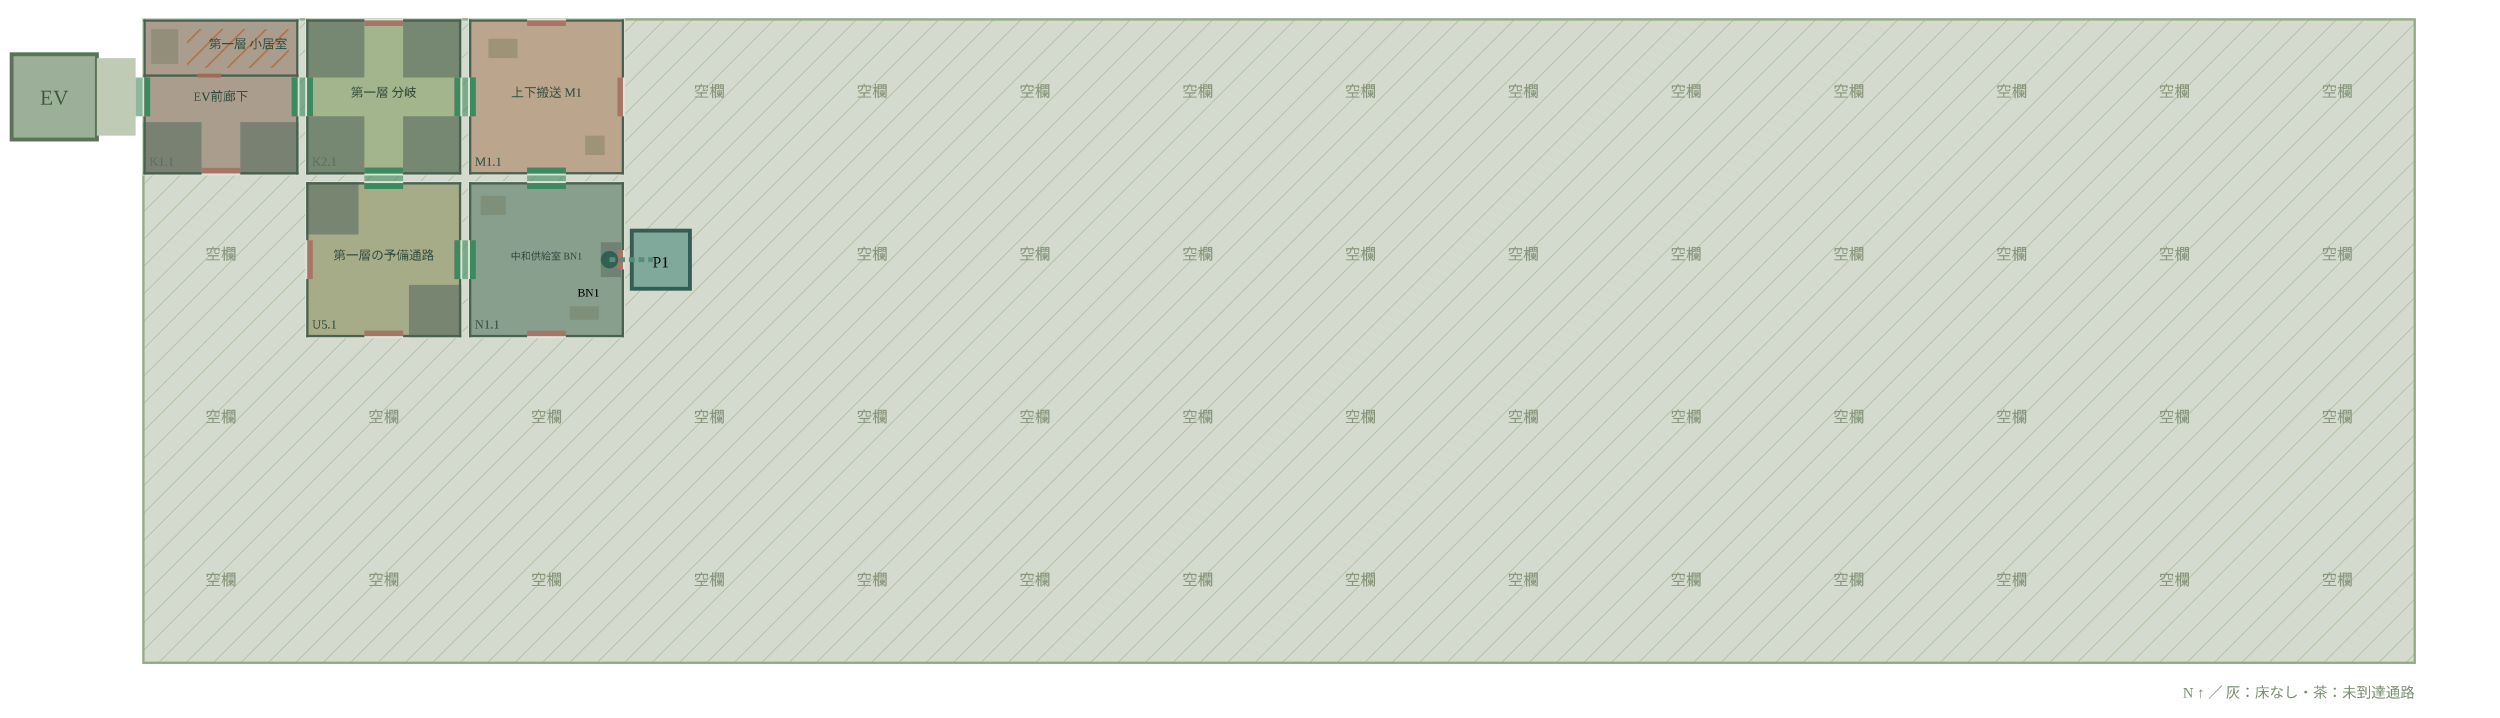
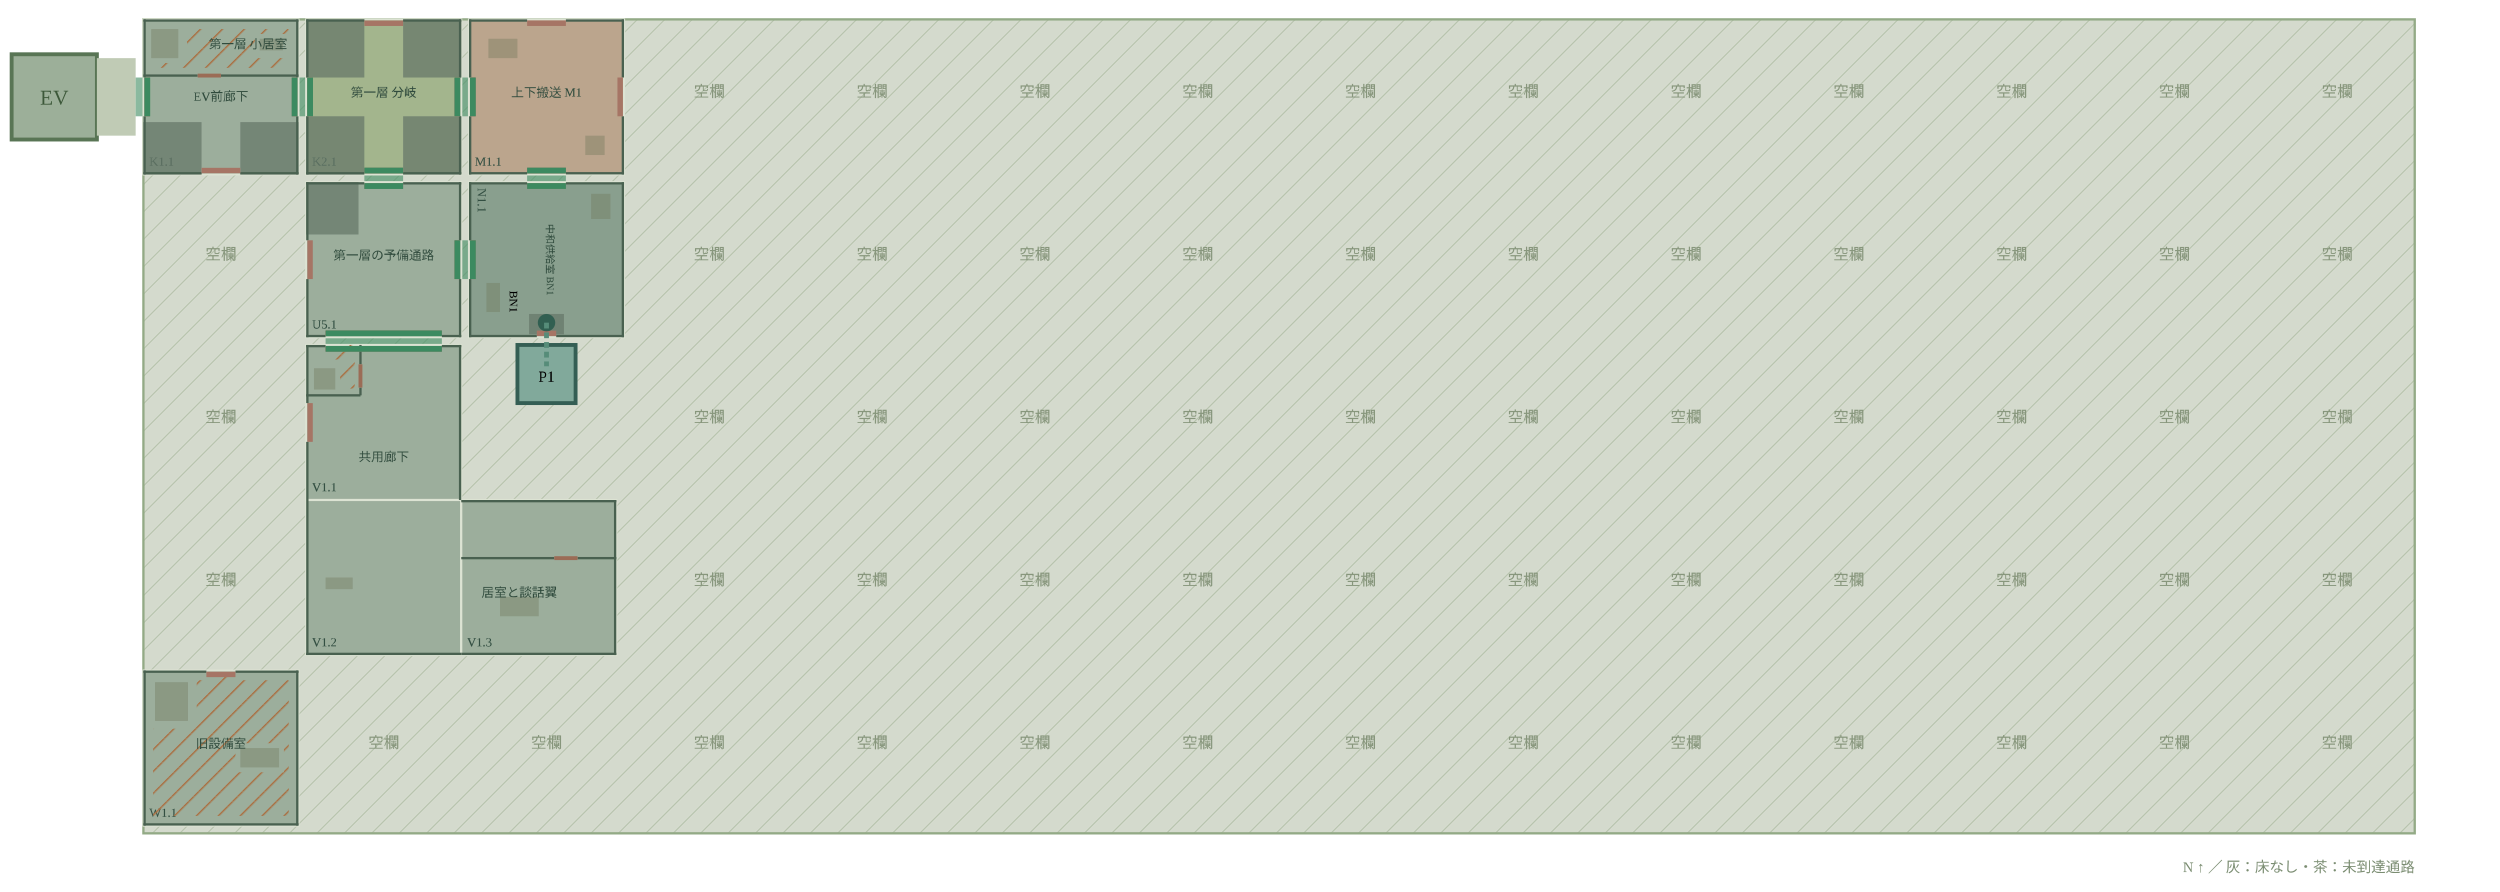
- <svg xmlns="http://www.w3.org/2000/svg" viewBox="-7.4 -1 129 37" role="img" aria-label="第一層 C 4方向・内部通路平面図">
+ <svg xmlns="http://www.w3.org/2000/svg" viewBox="-7.4 -1 129 46" role="img" aria-label="第一層 C 4方向・内部通路平面図">
  <defs>
    <pattern id="well2" width="1" height="1" patternUnits="userSpaceOnUse" patternTransform="rotate(45)">
      <rect width="1" height="1" fill="#d4dacd" />
      <line x1="0" y1="0" x2="0" y2="1" stroke="#b7c3ac" stroke-width=".1" />
    </pattern>
    <pattern id="iso2" width=".8" height=".8" patternUnits="userSpaceOnUse" patternTransform="rotate(45)">
      <line x1="0" y1="0" x2="0" y2=".8" stroke="#aa7043" stroke-width=".15" />
    </pattern>
  </defs>
-   <rect x="0" y="0" width="117.2" height="33.2" fill="url(#well2)" stroke="#93aa86" stroke-width=".12" />
+   <rect x="0" y="0" width="117.2" height="42" fill="url(#well2)" stroke="#93aa86" stroke-width=".12" />
  <rect x="-6.8" y="1.8" width="4.4" height="4.4" fill="#9caf99" stroke="#597555" stroke-width=".2" />
  <text x="-4.6" y="4.4" text-anchor="middle" font-size="1.1" fill="#3c5839">EV</text>
  <rect x="-2.4" y="2" width="2" height="4" fill="#c0cbb5" />
  <rect x="8" y="3" width="0.4" height="2" fill="#3c8a60" fill-opacity=".6" />
  <rect x="11.4" y="8" width="2" height="0.4" fill="#3c8a60" fill-opacity=".6" />
  <rect x="16.4" y="3" width="0.4" height="2" fill="#3c8a60" fill-opacity=".6" />
  <rect x="19.8" y="8" width="2" height="0.4" fill="#3c8a60" fill-opacity=".6" />
  <rect x="16.4" y="11.4" width="0.4" height="2" fill="#3c8a60" fill-opacity=".6" />
+   <rect x="9.4" y="16.4" width="6" height="0.4" fill="#3c8a60" fill-opacity=".6" />
  <rect x="-0.4" y="3" width="0.4" height="2" fill="#3c8a60" fill-opacity=".6" />
  <g data-id="K1" transform="translate(0 0) rotate(0 4 4)">
-     <rect x="0" y="0" width="8" height="8" fill="#aa9d8d" stroke="#dce3d3" stroke-width="0.11" />
+     <rect x="0" y="0" width="8" height="8" fill="#9cae9c" stroke="#dce3d3" stroke-width="0.11" />
    <text x="0.3" y="7.55" font-size=".65" fill="#334f42">K1.1</text>
    <rect x="0" y="5.3" width="3" height="2.7" fill="#67786a" opacity=".75" />
    <rect x="5" y="5.3" width="3" height="2.7" fill="#67786a" opacity=".75" />
-     <rect x="0.4" y="0.5" width="1.4" height="1.8" fill="#6f755a" opacity=".38" />
+     <rect x="0.4" y="0.5" width="1.4" height="1.5" fill="#6f755a" opacity=".38" />
+     <rect x="6" y="1" width="1.2" height="0.6" fill="#6f755a" opacity=".38" />
    <line x1="0" y1="0.06" x2="8" y2="0.06" stroke="#496150" stroke-width="0.12" />
    <line x1="0" y1="7.94" x2="3" y2="7.94" stroke="#496150" stroke-width="0.12" />
    <line x1="5" y1="7.94" x2="8" y2="7.94" stroke="#496150" stroke-width="0.12" />
    <line x1="0.06" y1="0" x2="0.06" y2="3" stroke="#496150" stroke-width="0.12" />
    <line x1="0.06" y1="5" x2="0.06" y2="8" stroke="#496150" stroke-width="0.12" />
    <line x1="7.94" y1="0" x2="7.94" y2="3" stroke="#496150" stroke-width="0.12" />
    <line x1="7.94" y1="5" x2="7.94" y2="8" stroke="#496150" stroke-width="0.12" />
    <line x1="0" y1="2.9" x2="2.8" y2="2.9" stroke="#496150" stroke-width="0.12" />
    <line x1="4" y1="2.9" x2="8" y2="2.9" stroke="#496150" stroke-width="0.12" />
    <line x1="2.8" y1="2.9" x2="4" y2="2.9" stroke="#9b6c56" stroke-width="0.2" />
    <rect x="2.25" y="0.5" width="5.25" height="0.25" fill="url(#iso2)" />
-     <rect x="2.25" y="0.75" width="5.25" height="0.25" fill="url(#iso2)" />
-     <rect x="2.25" y="1" width="5.25" height="0.25" fill="url(#iso2)" />
-     <rect x="2.25" y="1.25" width="5.25" height="0.25" fill="url(#iso2)" />
-     <rect x="2.25" y="1.5" width="5.25" height="0.25" fill="url(#iso2)" />
-     <rect x="2.25" y="1.75" width="5.25" height="0.25" fill="url(#iso2)" />
+     <rect x="2.25" y="0.75" width="3.5" height="0.25" fill="url(#iso2)" />
+     <rect x="2.25" y="1" width="3.5" height="0.25" fill="url(#iso2)" />
+     <rect x="2.25" y="1.25" width="3.5" height="0.25" fill="url(#iso2)" />
+     <rect x="2.25" y="1.5" width="3.5" height="0.25" fill="url(#iso2)" />
+     <rect x="2.25" y="1.75" width="3.5" height="0.25" fill="url(#iso2)" />
    <rect x="2.25" y="2" width="5.25" height="0.25" fill="url(#iso2)" />
-     <rect x="2.25" y="2.25" width="5.25" height="0.25" fill="url(#iso2)" />
+     <rect x="0.5" y="2.25" width="7" height="0.25" fill="url(#iso2)" />
    <line x1="0.2" y1="3" x2="0.2" y2="5" stroke="#a67565" stroke-width="0.28" />
    <line x1="0.2" y1="3" x2="0.2" y2="5" stroke="#3c8a60" stroke-width="0.3" />
    <line x1="7.8" y1="3" x2="7.8" y2="5" stroke="#a67565" stroke-width="0.28" />
    <line x1="7.8" y1="3" x2="7.8" y2="5" stroke="#3c8a60" stroke-width="0.3" />
    <line x1="3" y1="7.8" x2="5" y2="7.8" stroke="#a67565" stroke-width="0.28" />
    <text x="5.4" y="1.5" text-anchor="middle" font-size="0.65" fill="#304b3d">第一層 小居室</text>
    <text x="4" y="4.2" text-anchor="middle" font-size="0.65" fill="#304b3d">EV前廊下</text>
  </g>
  <g data-id="K2" transform="translate(8.4 0) rotate(0 4 4)">
    <rect x="0" y="0" width="8" height="8" fill="#a3b58d" stroke="#dce3d3" stroke-width="0.11" />
    <text x="0.3" y="7.55" font-size=".65" fill="#334f42">K2.1</text>
    <rect x="0" y="0" width="3" height="3" fill="#67786a" opacity=".75" />
    <rect x="5" y="0" width="3" height="3" fill="#67786a" opacity=".75" />
    <rect x="0" y="5" width="3" height="3" fill="#67786a" opacity=".75" />
    <rect x="5" y="5" width="3" height="3" fill="#67786a" opacity=".75" />
    <line x1="0" y1="0.06" x2="3" y2="0.06" stroke="#496150" stroke-width="0.12" />
    <line x1="5" y1="0.06" x2="8" y2="0.06" stroke="#496150" stroke-width="0.12" />
    <line x1="0" y1="7.94" x2="3" y2="7.94" stroke="#496150" stroke-width="0.12" />
    <line x1="5" y1="7.94" x2="8" y2="7.94" stroke="#496150" stroke-width="0.12" />
    <line x1="0.06" y1="0" x2="0.06" y2="3" stroke="#496150" stroke-width="0.12" />
    <line x1="0.06" y1="5" x2="0.06" y2="8" stroke="#496150" stroke-width="0.12" />
    <line x1="7.94" y1="0" x2="7.94" y2="3" stroke="#496150" stroke-width="0.12" />
    <line x1="7.94" y1="5" x2="7.94" y2="8" stroke="#496150" stroke-width="0.12" />
    <line x1="3" y1="0.2" x2="5" y2="0.2" stroke="#a67565" stroke-width="0.28" />
    <line x1="3" y1="7.8" x2="5" y2="7.8" stroke="#a67565" stroke-width="0.28" />
    <line x1="3" y1="7.8" x2="5" y2="7.8" stroke="#3c8a60" stroke-width="0.3" />
    <line x1="0.2" y1="3" x2="0.2" y2="5" stroke="#a67565" stroke-width="0.28" />
    <line x1="0.2" y1="3" x2="0.2" y2="5" stroke="#3c8a60" stroke-width="0.3" />
    <line x1="7.8" y1="3" x2="7.8" y2="5" stroke="#a67565" stroke-width="0.28" />
    <line x1="7.8" y1="3" x2="7.8" y2="5" stroke="#3c8a60" stroke-width="0.3" />
    <text x="4" y="4" text-anchor="middle" font-size="0.65" fill="#304b3d">第一層 分岐</text>
  </g>
  <g data-id="M1" transform="translate(16.8 0) rotate(0 4 4)">
    <rect x="0" y="0" width="8" height="8" fill="#bba58d" stroke="#dce3d3" stroke-width="0.11" />
    <text x="0.3" y="7.55" font-size=".65" fill="#334f42">M1.1</text>
    <rect x="1" y="1" width="1.5" height="1" fill="#6f755a" opacity=".38" />
    <rect x="6" y="6" width="1" height="1" fill="#6f755a" opacity=".38" />
    <line x1="0" y1="0.06" x2="3" y2="0.06" stroke="#496150" stroke-width="0.12" />
    <line x1="5" y1="0.06" x2="8" y2="0.06" stroke="#496150" stroke-width="0.12" />
    <line x1="0" y1="7.94" x2="3" y2="7.94" stroke="#496150" stroke-width="0.12" />
    <line x1="5" y1="7.94" x2="8" y2="7.94" stroke="#496150" stroke-width="0.12" />
    <line x1="0.06" y1="0" x2="0.06" y2="3" stroke="#496150" stroke-width="0.12" />
    <line x1="0.06" y1="5" x2="0.06" y2="8" stroke="#496150" stroke-width="0.12" />
    <line x1="7.94" y1="0" x2="7.94" y2="3" stroke="#496150" stroke-width="0.12" />
    <line x1="7.94" y1="5" x2="7.94" y2="8" stroke="#496150" stroke-width="0.12" />
    <line x1="0.2" y1="3" x2="0.2" y2="5" stroke="#a67565" stroke-width="0.28" />
    <line x1="0.2" y1="3" x2="0.2" y2="5" stroke="#3c8a60" stroke-width="0.3" />
    <line x1="3" y1="0.2" x2="5" y2="0.2" stroke="#a67565" stroke-width="0.28" />
    <line x1="7.8" y1="3" x2="7.8" y2="5" stroke="#a67565" stroke-width="0.28" />
    <line x1="3" y1="7.8" x2="5" y2="7.8" stroke="#a67565" stroke-width="0.28" />
    <line x1="3" y1="7.8" x2="5" y2="7.8" stroke="#3c8a60" stroke-width="0.3" />
    <text x="4" y="4" text-anchor="middle" font-size="0.65" fill="#304b3d">上下搬送 M1</text>
  </g>
  <g data-id="U5" transform="translate(8.4 8.4) rotate(0 4 4)">
-     <rect x="0" y="0" width="8" height="8" fill="#a6ac88" stroke="#dce3d3" stroke-width="0.11" />
+     <rect x="0" y="0" width="8" height="8" fill="#9cae9c" stroke="#dce3d3" stroke-width="0.11" />
    <text x="0.3" y="7.55" font-size=".65" fill="#334f42">U5.1</text>
    <rect x="0" y="0" width="2.7" height="2.7" fill="#67786a" opacity=".75" />
-     <rect x="5.3" y="5.3" width="2.7" height="2.7" fill="#67786a" opacity=".75" />
    <line x1="0" y1="0.06" x2="3" y2="0.06" stroke="#496150" stroke-width="0.12" />
    <line x1="5" y1="0.06" x2="8" y2="0.06" stroke="#496150" stroke-width="0.12" />
-     <line x1="0" y1="7.94" x2="3" y2="7.94" stroke="#496150" stroke-width="0.12" />
-     <line x1="5" y1="7.94" x2="8" y2="7.94" stroke="#496150" stroke-width="0.12" />
+     <line x1="0" y1="7.94" x2="1" y2="7.94" stroke="#496150" stroke-width="0.12" />
+     <line x1="7" y1="7.94" x2="8" y2="7.94" stroke="#496150" stroke-width="0.12" />
    <line x1="0.06" y1="0" x2="0.06" y2="3" stroke="#496150" stroke-width="0.12" />
    <line x1="0.06" y1="5" x2="0.06" y2="8" stroke="#496150" stroke-width="0.12" />
    <line x1="7.94" y1="0" x2="7.94" y2="3" stroke="#496150" stroke-width="0.12" />
    <line x1="7.94" y1="5" x2="7.94" y2="8" stroke="#496150" stroke-width="0.12" />
    <line x1="3" y1="0.2" x2="5" y2="0.2" stroke="#a67565" stroke-width="0.28" />
    <line x1="3" y1="0.2" x2="5" y2="0.2" stroke="#3c8a60" stroke-width="0.3" />
    <line x1="7.8" y1="3" x2="7.8" y2="5" stroke="#a67565" stroke-width="0.28" />
    <line x1="7.8" y1="3" x2="7.8" y2="5" stroke="#3c8a60" stroke-width="0.3" />
-     <line x1="3" y1="7.8" x2="5" y2="7.8" stroke="#a67565" stroke-width="0.28" />
+     <line x1="1" y1="7.8" x2="7" y2="7.8" stroke="#a67565" stroke-width="0.28" />
+     <line x1="1" y1="7.8" x2="7" y2="7.8" stroke="#3c8a60" stroke-width="0.3" />
    <line x1="0.2" y1="3" x2="0.2" y2="5" stroke="#a67565" stroke-width="0.28" />
    <text x="4" y="4" text-anchor="middle" font-size="0.65" fill="#304b3d">第一層の予備通路</text>
  </g>
-   <g data-id="N1" transform="translate(16.8 8.4) rotate(0 4 4)">
+   <g data-id="N1" transform="translate(16.8 8.4) rotate(90 4 4)">
    <rect x="0" y="0" width="8" height="8" fill="#899f8e" stroke="#dce3d3" stroke-width="0.11" />
    <text x="0.3" y="7.55" font-size=".65" fill="#334f42">N1.1</text>
    <rect x="6.8" y="3.1" width="1.05" height="1.8" fill="#67786a" opacity=".75" />
    <rect x="0.6" y="0.7" width="1.3" height="1" fill="#6f755a" opacity=".38" />
    <rect x="5.2" y="6.4" width="1.5" height="0.7" fill="#6f755a" opacity=".38" />
-     <line x1="0" y1="0.06" x2="3" y2="0.06" stroke="#496150" stroke-width="0.12" />
-     <line x1="5" y1="0.06" x2="8" y2="0.06" stroke="#496150" stroke-width="0.12" />
+     <line x1="0" y1="0.06" x2="8" y2="0.06" stroke="#496150" stroke-width="0.12" />
    <line x1="0" y1="7.94" x2="3" y2="7.94" stroke="#496150" stroke-width="0.12" />
    <line x1="5" y1="7.94" x2="8" y2="7.94" stroke="#496150" stroke-width="0.12" />
    <line x1="0.06" y1="0" x2="0.06" y2="3" stroke="#496150" stroke-width="0.12" />
    <line x1="0.06" y1="5" x2="0.06" y2="8" stroke="#496150" stroke-width="0.12" />
    <line x1="7.94" y1="0" x2="7.94" y2="3.5" stroke="#496150" stroke-width="0.12" />
    <line x1="7.94" y1="4.5" x2="7.94" y2="8" stroke="#496150" stroke-width="0.12" />
-     <line x1="3" y1="0.2" x2="5" y2="0.2" stroke="#a67565" stroke-width="0.28" />
-     <line x1="3" y1="0.2" x2="5" y2="0.2" stroke="#3c8a60" stroke-width="0.3" />
-     <line x1="3" y1="7.8" x2="5" y2="7.8" stroke="#a67565" stroke-width="0.28" />
+     <line x1="3" y1="7.8" x2="5" y2="7.8" stroke="#a67565" stroke-width="0.28" />
+     <line x1="3" y1="7.8" x2="5" y2="7.8" stroke="#3c8a60" stroke-width="0.3" />
    <line x1="0.2" y1="3" x2="0.2" y2="5" stroke="#a67565" stroke-width="0.28" />
    <line x1="0.2" y1="3" x2="0.2" y2="5" stroke="#3c8a60" stroke-width="0.3" />
    <line x1="7.8" y1="3.5" x2="7.8" y2="4.5" stroke="#a67565" stroke-width="0.28" />
    <circle cx="7.25" cy="4" r=".45" fill="#315f51" />
    <text x="5.6" y="5.9" font-size=".6">BN1</text>
    <text x="4" y="4" text-anchor="middle" font-size="0.52" fill="#304b3d">中和供給室 BN1</text>
  </g>
-   <rect x="25.2" y="10.9" width="3" height="3" fill="#81a99b" stroke="#345e54" stroke-width=".2" />
-   <text x="26.7" y="12.8" font-size=".8" text-anchor="middle">P1</text>
-   <line x1="24.05" y1="12.4" x2="26.3" y2="12.4" stroke="#568c79" stroke-width="0.25" stroke-dasharray=".3 .2" />
+   <g data-id="V1" transform="translate(8.4 16.8) rotate(0 4 4)">
+     <rect x="0" y="0" width="8" height="8" fill="#9cae9c" stroke="#dce3d3" stroke-width="0.11" />
+     <text x="0.3" y="7.55" font-size=".65" fill="#334f42">V1.1</text>
+     <rect x="0" y="8" width="8" height="8" fill="#9cae9c" stroke="#dce3d3" stroke-width="0.11" />
+     <text x="0.3" y="15.55" font-size=".65" fill="#334f42">V1.2</text>
+     <rect x="8" y="8" width="8" height="8" fill="#9cae9c" stroke="#dce3d3" stroke-width="0.11" />
+     <text x="8.3" y="15.55" font-size=".65" fill="#334f42">V1.3</text>
+     <rect x="0.4" y="1.2" width="1.1" height="1.1" fill="#6f755a" opacity=".38" />
+     <rect x="10" y="13" width="2" height="1" fill="#6f755a" opacity=".38" />
+     <rect x="1" y="12" width="1.4" height="0.6" fill="#6f755a" opacity=".38" />
+     <line x1="0" y1="0.06" x2="1" y2="0.06" stroke="#496150" stroke-width="0.12" />
+     <line x1="7" y1="0.06" x2="8" y2="0.06" stroke="#496150" stroke-width="0.12" />
+     <line x1="0.06" y1="0" x2="0.06" y2="3" stroke="#496150" stroke-width="0.12" />
+     <line x1="0.06" y1="5" x2="0.06" y2="8" stroke="#496150" stroke-width="0.12" />
+     <line x1="7.94" y1="0" x2="7.94" y2="8" stroke="#496150" stroke-width="0.12" />
+     <line x1="0" y1="15.94" x2="8" y2="15.94" stroke="#496150" stroke-width="0.12" />
+     <line x1="0.06" y1="8" x2="0.06" y2="16" stroke="#496150" stroke-width="0.12" />
+     <line x1="8" y1="8.06" x2="16" y2="8.06" stroke="#496150" stroke-width="0.12" />
+     <line x1="8" y1="15.94" x2="16" y2="15.94" stroke="#496150" stroke-width="0.12" />
+     <line x1="15.94" y1="8" x2="15.94" y2="16" stroke="#496150" stroke-width="0.12" />
+     <line x1="0" y1="2.6" x2="2.8" y2="2.6" stroke="#496150" stroke-width="0.12" />
+     <line x1="2.8" y1="0" x2="2.8" y2="1" stroke="#496150" stroke-width="0.12" />
+     <line x1="2.8" y1="2.2" x2="2.8" y2="2.6" stroke="#496150" stroke-width="0.12" />
+     <line x1="8" y1="11" x2="12.8" y2="11" stroke="#496150" stroke-width="0.12" />
+     <line x1="14" y1="11" x2="16" y2="11" stroke="#496150" stroke-width="0.12" />
+     <line x1="2.8" y1="1" x2="2.8" y2="2.2" stroke="#9b6c56" stroke-width="0.2" />
+     <line x1="12.8" y1="11" x2="14" y2="11" stroke="#9b6c56" stroke-width="0.2" />
+     <rect x="1.5" y="0" width="1" height="0.25" fill="url(#iso2)" />
+     <rect x="1.25" y="0.25" width="1.25" height="0.25" fill="url(#iso2)" />
+     <rect x="1.25" y="0.5" width="1.25" height="0.25" fill="url(#iso2)" />
+     <rect x="1.75" y="0.75" width="0.75" height="0.25" fill="url(#iso2)" />
+     <rect x="1.75" y="1" width="0.75" height="0.25" fill="url(#iso2)" />
+     <rect x="1.75" y="1.25" width="0.75" height="0.25" fill="url(#iso2)" />
+     <rect x="1.75" y="1.5" width="0.75" height="0.25" fill="url(#iso2)" />
+     <rect x="1.75" y="1.75" width="0.75" height="0.25" fill="url(#iso2)" />
+     <rect x="1.75" y="2" width="0.75" height="0.25" fill="url(#iso2)" />
+     <line x1="1" y1="0.2" x2="7" y2="0.2" stroke="#a67565" stroke-width="0.28" />
+     <line x1="1" y1="0.2" x2="7" y2="0.2" stroke="#3c8a60" stroke-width="0.3" />
+     <line x1="0.2" y1="3" x2="0.2" y2="5" stroke="#a67565" stroke-width="0.28" />
+     <text x="4" y="6" text-anchor="middle" font-size="0.65" fill="#304b3d">共用廊下</text>
+     <text x="11" y="13" text-anchor="middle" font-size="0.65" fill="#304b3d">居室と談話翼</text>
+   </g>
+   <g data-id="W1" transform="translate(0 33.6) rotate(0 4 4)">
+     <rect x="0" y="0" width="8" height="8" fill="#9cae9c" stroke="#dce3d3" stroke-width="0.11" />
+     <text x="0.3" y="7.55" font-size=".65" fill="#334f42">W1.1</text>
+     <rect x="0.6" y="0.6" width="1.7" height="2" fill="#6f755a" opacity=".38" />
+     <rect x="5" y="4" width="2" height="1" fill="#6f755a" opacity=".38" />
+     <line x1="0" y1="0.06" x2="3.25" y2="0.06" stroke="#496150" stroke-width="0.12" />
+     <line x1="4.75" y1="0.06" x2="8" y2="0.06" stroke="#496150" stroke-width="0.12" />
+     <line x1="0" y1="7.94" x2="8" y2="7.94" stroke="#496150" stroke-width="0.12" />
+     <line x1="0.06" y1="0" x2="0.06" y2="8" stroke="#496150" stroke-width="0.12" />
+     <line x1="7.94" y1="0" x2="7.94" y2="8" stroke="#496150" stroke-width="0.12" />
+     <rect x="3.75" y="0" width="0.5" height="0.25" fill="url(#iso2)" />
+     <rect x="3.5" y="0.25" width="1" height="0.25" fill="url(#iso2)" />
+     <rect x="2.75" y="0.5" width="4.75" height="0.25" fill="url(#iso2)" />
+     <rect x="2.75" y="0.75" width="4.75" height="0.25" fill="url(#iso2)" />
+     <rect x="2.75" y="1" width="4.75" height="0.25" fill="url(#iso2)" />
+     <rect x="2.75" y="1.25" width="4.75" height="0.25" fill="url(#iso2)" />
+     <rect x="2.75" y="1.5" width="4.75" height="0.25" fill="url(#iso2)" />
+     <rect x="2.75" y="1.75" width="4.75" height="0.25" fill="url(#iso2)" />
+     <rect x="2.75" y="2" width="4.75" height="0.25" fill="url(#iso2)" />
+     <rect x="2.75" y="2.25" width="4.75" height="0.25" fill="url(#iso2)" />
+     <rect x="2.75" y="2.5" width="4.75" height="0.25" fill="url(#iso2)" />
+     <rect x="2.5" y="2.75" width="5" height="0.25" fill="url(#iso2)" />
+     <rect x="0.5" y="3" width="7" height="0.25" fill="url(#iso2)" />
+     <rect x="0.5" y="3.25" width="7" height="0.25" fill="url(#iso2)" />
+     <rect x="0.5" y="3.5" width="7" height="0.25" fill="url(#iso2)" />
+     <rect x="0.5" y="3.75" width="4.25" height="0.25" fill="url(#iso2)" />
+     <rect x="7.25" y="3.75" width="0.25" height="0.25" fill="url(#iso2)" />
+     <rect x="0.5" y="4" width="4.25" height="0.25" fill="url(#iso2)" />
+     <rect x="7.25" y="4" width="0.25" height="0.25" fill="url(#iso2)" />
+     <rect x="0.5" y="4.25" width="4.25" height="0.25" fill="url(#iso2)" />
+     <rect x="7.25" y="4.25" width="0.25" height="0.25" fill="url(#iso2)" />
+     <rect x="0.5" y="4.5" width="4.25" height="0.25" fill="url(#iso2)" />
+     <rect x="7.25" y="4.5" width="0.25" height="0.25" fill="url(#iso2)" />
+     <rect x="0.5" y="4.75" width="4.25" height="0.25" fill="url(#iso2)" />
+     <rect x="7.25" y="4.75" width="0.25" height="0.25" fill="url(#iso2)" />
+     <rect x="0.5" y="5" width="4.25" height="0.25" fill="url(#iso2)" />
+     <rect x="7.25" y="5" width="0.25" height="0.25" fill="url(#iso2)" />
+     <rect x="0.5" y="5.25" width="7" height="0.25" fill="url(#iso2)" />
+     <rect x="0.5" y="5.5" width="7" height="0.25" fill="url(#iso2)" />
+     <rect x="0.5" y="5.75" width="7" height="0.25" fill="url(#iso2)" />
+     <rect x="0.5" y="6" width="7" height="0.25" fill="url(#iso2)" />
+     <rect x="0.5" y="6.25" width="7" height="0.25" fill="url(#iso2)" />
+     <rect x="0.5" y="6.5" width="7" height="0.25" fill="url(#iso2)" />
+     <rect x="0.5" y="6.75" width="7" height="0.25" fill="url(#iso2)" />
+     <rect x="0.5" y="7" width="7" height="0.25" fill="url(#iso2)" />
+     <rect x="0.5" y="7.25" width="7" height="0.25" fill="url(#iso2)" />
+     <line x1="3.25" y1="0.2" x2="4.75" y2="0.2" stroke="#a67565" stroke-width="0.28" />
+     <text x="4" y="4" text-anchor="middle" font-size="0.65" fill="#304b3d">旧設備室</text>
+   </g>
+   <rect x="19.3" y="16.8" width="3" height="3" fill="#81a99b" stroke="#345e54" stroke-width=".2" />
+   <text x="20.8" y="18.7" font-size=".8" text-anchor="middle">P1</text>
+   <line x1="20.8" y1="15.65" x2="20.8" y2="17.9" stroke="#568c79" stroke-width="0.25" stroke-dasharray=".3 .2" />
  <text x="29.2" y="4" text-anchor="middle" font-size=".8" fill="#87967c">空欄</text>
  <text x="37.6" y="4" text-anchor="middle" font-size=".8" fill="#87967c">空欄</text>
  <text x="46" y="4" text-anchor="middle" font-size=".8" fill="#87967c">空欄</text>
  <text x="54.4" y="4" text-anchor="middle" font-size=".8" fill="#87967c">空欄</text>
  <text x="62.8" y="4" text-anchor="middle" font-size=".8" fill="#87967c">空欄</text>
  <text x="71.2" y="4" text-anchor="middle" font-size=".8" fill="#87967c">空欄</text>
  <text x="79.6" y="4" text-anchor="middle" font-size=".8" fill="#87967c">空欄</text>
  <text x="88" y="4" text-anchor="middle" font-size=".8" fill="#87967c">空欄</text>
  <text x="96.4" y="4" text-anchor="middle" font-size=".8" fill="#87967c">空欄</text>
  <text x="104.8" y="4" text-anchor="middle" font-size=".8" fill="#87967c">空欄</text>
  <text x="113.2" y="4" text-anchor="middle" font-size=".8" fill="#87967c">空欄</text>
  <text x="4" y="12.4" text-anchor="middle" font-size=".8" fill="#87967c">空欄</text>
+   <text x="29.2" y="12.4" text-anchor="middle" font-size=".8" fill="#87967c">空欄</text>
  <text x="37.6" y="12.4" text-anchor="middle" font-size=".8" fill="#87967c">空欄</text>
  <text x="46" y="12.4" text-anchor="middle" font-size=".8" fill="#87967c">空欄</text>
  <text x="54.4" y="12.4" text-anchor="middle" font-size=".8" fill="#87967c">空欄</text>
  <text x="62.8" y="12.4" text-anchor="middle" font-size=".8" fill="#87967c">空欄</text>
  <text x="71.2" y="12.4" text-anchor="middle" font-size=".8" fill="#87967c">空欄</text>
  <text x="79.6" y="12.4" text-anchor="middle" font-size=".8" fill="#87967c">空欄</text>
  <text x="88" y="12.4" text-anchor="middle" font-size=".8" fill="#87967c">空欄</text>
  <text x="96.4" y="12.4" text-anchor="middle" font-size=".8" fill="#87967c">空欄</text>
  <text x="104.8" y="12.4" text-anchor="middle" font-size=".8" fill="#87967c">空欄</text>
  <text x="113.2" y="12.4" text-anchor="middle" font-size=".8" fill="#87967c">空欄</text>
  <text x="4" y="20.8" text-anchor="middle" font-size=".8" fill="#87967c">空欄</text>
-   <text x="12.4" y="20.8" text-anchor="middle" font-size=".8" fill="#87967c">空欄</text>
-   <text x="20.8" y="20.8" text-anchor="middle" font-size=".8" fill="#87967c">空欄</text>
  <text x="29.2" y="20.8" text-anchor="middle" font-size=".8" fill="#87967c">空欄</text>
  <text x="37.6" y="20.8" text-anchor="middle" font-size=".8" fill="#87967c">空欄</text>
  <text x="46" y="20.8" text-anchor="middle" font-size=".8" fill="#87967c">空欄</text>
  <text x="54.4" y="20.8" text-anchor="middle" font-size=".8" fill="#87967c">空欄</text>
  <text x="62.8" y="20.8" text-anchor="middle" font-size=".8" fill="#87967c">空欄</text>
  <text x="71.2" y="20.8" text-anchor="middle" font-size=".8" fill="#87967c">空欄</text>
  <text x="79.6" y="20.8" text-anchor="middle" font-size=".8" fill="#87967c">空欄</text>
  <text x="88" y="20.8" text-anchor="middle" font-size=".8" fill="#87967c">空欄</text>
  <text x="96.4" y="20.8" text-anchor="middle" font-size=".8" fill="#87967c">空欄</text>
  <text x="104.8" y="20.8" text-anchor="middle" font-size=".8" fill="#87967c">空欄</text>
  <text x="113.2" y="20.8" text-anchor="middle" font-size=".8" fill="#87967c">空欄</text>
  <text x="4" y="29.2" text-anchor="middle" font-size=".8" fill="#87967c">空欄</text>
-   <text x="12.4" y="29.2" text-anchor="middle" font-size=".8" fill="#87967c">空欄</text>
-   <text x="20.8" y="29.2" text-anchor="middle" font-size=".8" fill="#87967c">空欄</text>
  <text x="29.2" y="29.2" text-anchor="middle" font-size=".8" fill="#87967c">空欄</text>
  <text x="37.6" y="29.2" text-anchor="middle" font-size=".8" fill="#87967c">空欄</text>
  <text x="46" y="29.2" text-anchor="middle" font-size=".8" fill="#87967c">空欄</text>
  <text x="54.4" y="29.2" text-anchor="middle" font-size=".8" fill="#87967c">空欄</text>
  <text x="62.8" y="29.2" text-anchor="middle" font-size=".8" fill="#87967c">空欄</text>
  <text x="71.2" y="29.2" text-anchor="middle" font-size=".8" fill="#87967c">空欄</text>
  <text x="79.6" y="29.2" text-anchor="middle" font-size=".8" fill="#87967c">空欄</text>
  <text x="88" y="29.2" text-anchor="middle" font-size=".8" fill="#87967c">空欄</text>
  <text x="96.4" y="29.2" text-anchor="middle" font-size=".8" fill="#87967c">空欄</text>
  <text x="104.8" y="29.2" text-anchor="middle" font-size=".8" fill="#87967c">空欄</text>
  <text x="113.2" y="29.2" text-anchor="middle" font-size=".8" fill="#87967c">空欄</text>
-   <text x="117.2" y="35" text-anchor="end" font-size=".75" fill="#7b8d72">N ↑ ／ 灰：床なし・茶：未到達通路</text>
+   <text x="12.4" y="37.6" text-anchor="middle" font-size=".8" fill="#87967c">空欄</text>
+   <text x="20.8" y="37.6" text-anchor="middle" font-size=".8" fill="#87967c">空欄</text>
+   <text x="29.2" y="37.6" text-anchor="middle" font-size=".8" fill="#87967c">空欄</text>
+   <text x="37.6" y="37.6" text-anchor="middle" font-size=".8" fill="#87967c">空欄</text>
+   <text x="46" y="37.6" text-anchor="middle" font-size=".8" fill="#87967c">空欄</text>
+   <text x="54.4" y="37.6" text-anchor="middle" font-size=".8" fill="#87967c">空欄</text>
+   <text x="62.8" y="37.6" text-anchor="middle" font-size=".8" fill="#87967c">空欄</text>
+   <text x="71.2" y="37.6" text-anchor="middle" font-size=".8" fill="#87967c">空欄</text>
+   <text x="79.6" y="37.6" text-anchor="middle" font-size=".8" fill="#87967c">空欄</text>
+   <text x="88" y="37.6" text-anchor="middle" font-size=".8" fill="#87967c">空欄</text>
+   <text x="96.4" y="37.6" text-anchor="middle" font-size=".8" fill="#87967c">空欄</text>
+   <text x="104.8" y="37.6" text-anchor="middle" font-size=".8" fill="#87967c">空欄</text>
+   <text x="113.2" y="37.6" text-anchor="middle" font-size=".8" fill="#87967c">空欄</text>
+   <text x="117.2" y="44" text-anchor="end" font-size=".75" fill="#7b8d72">N ↑ ／ 灰：床なし・茶：未到達通路</text>
</svg>
